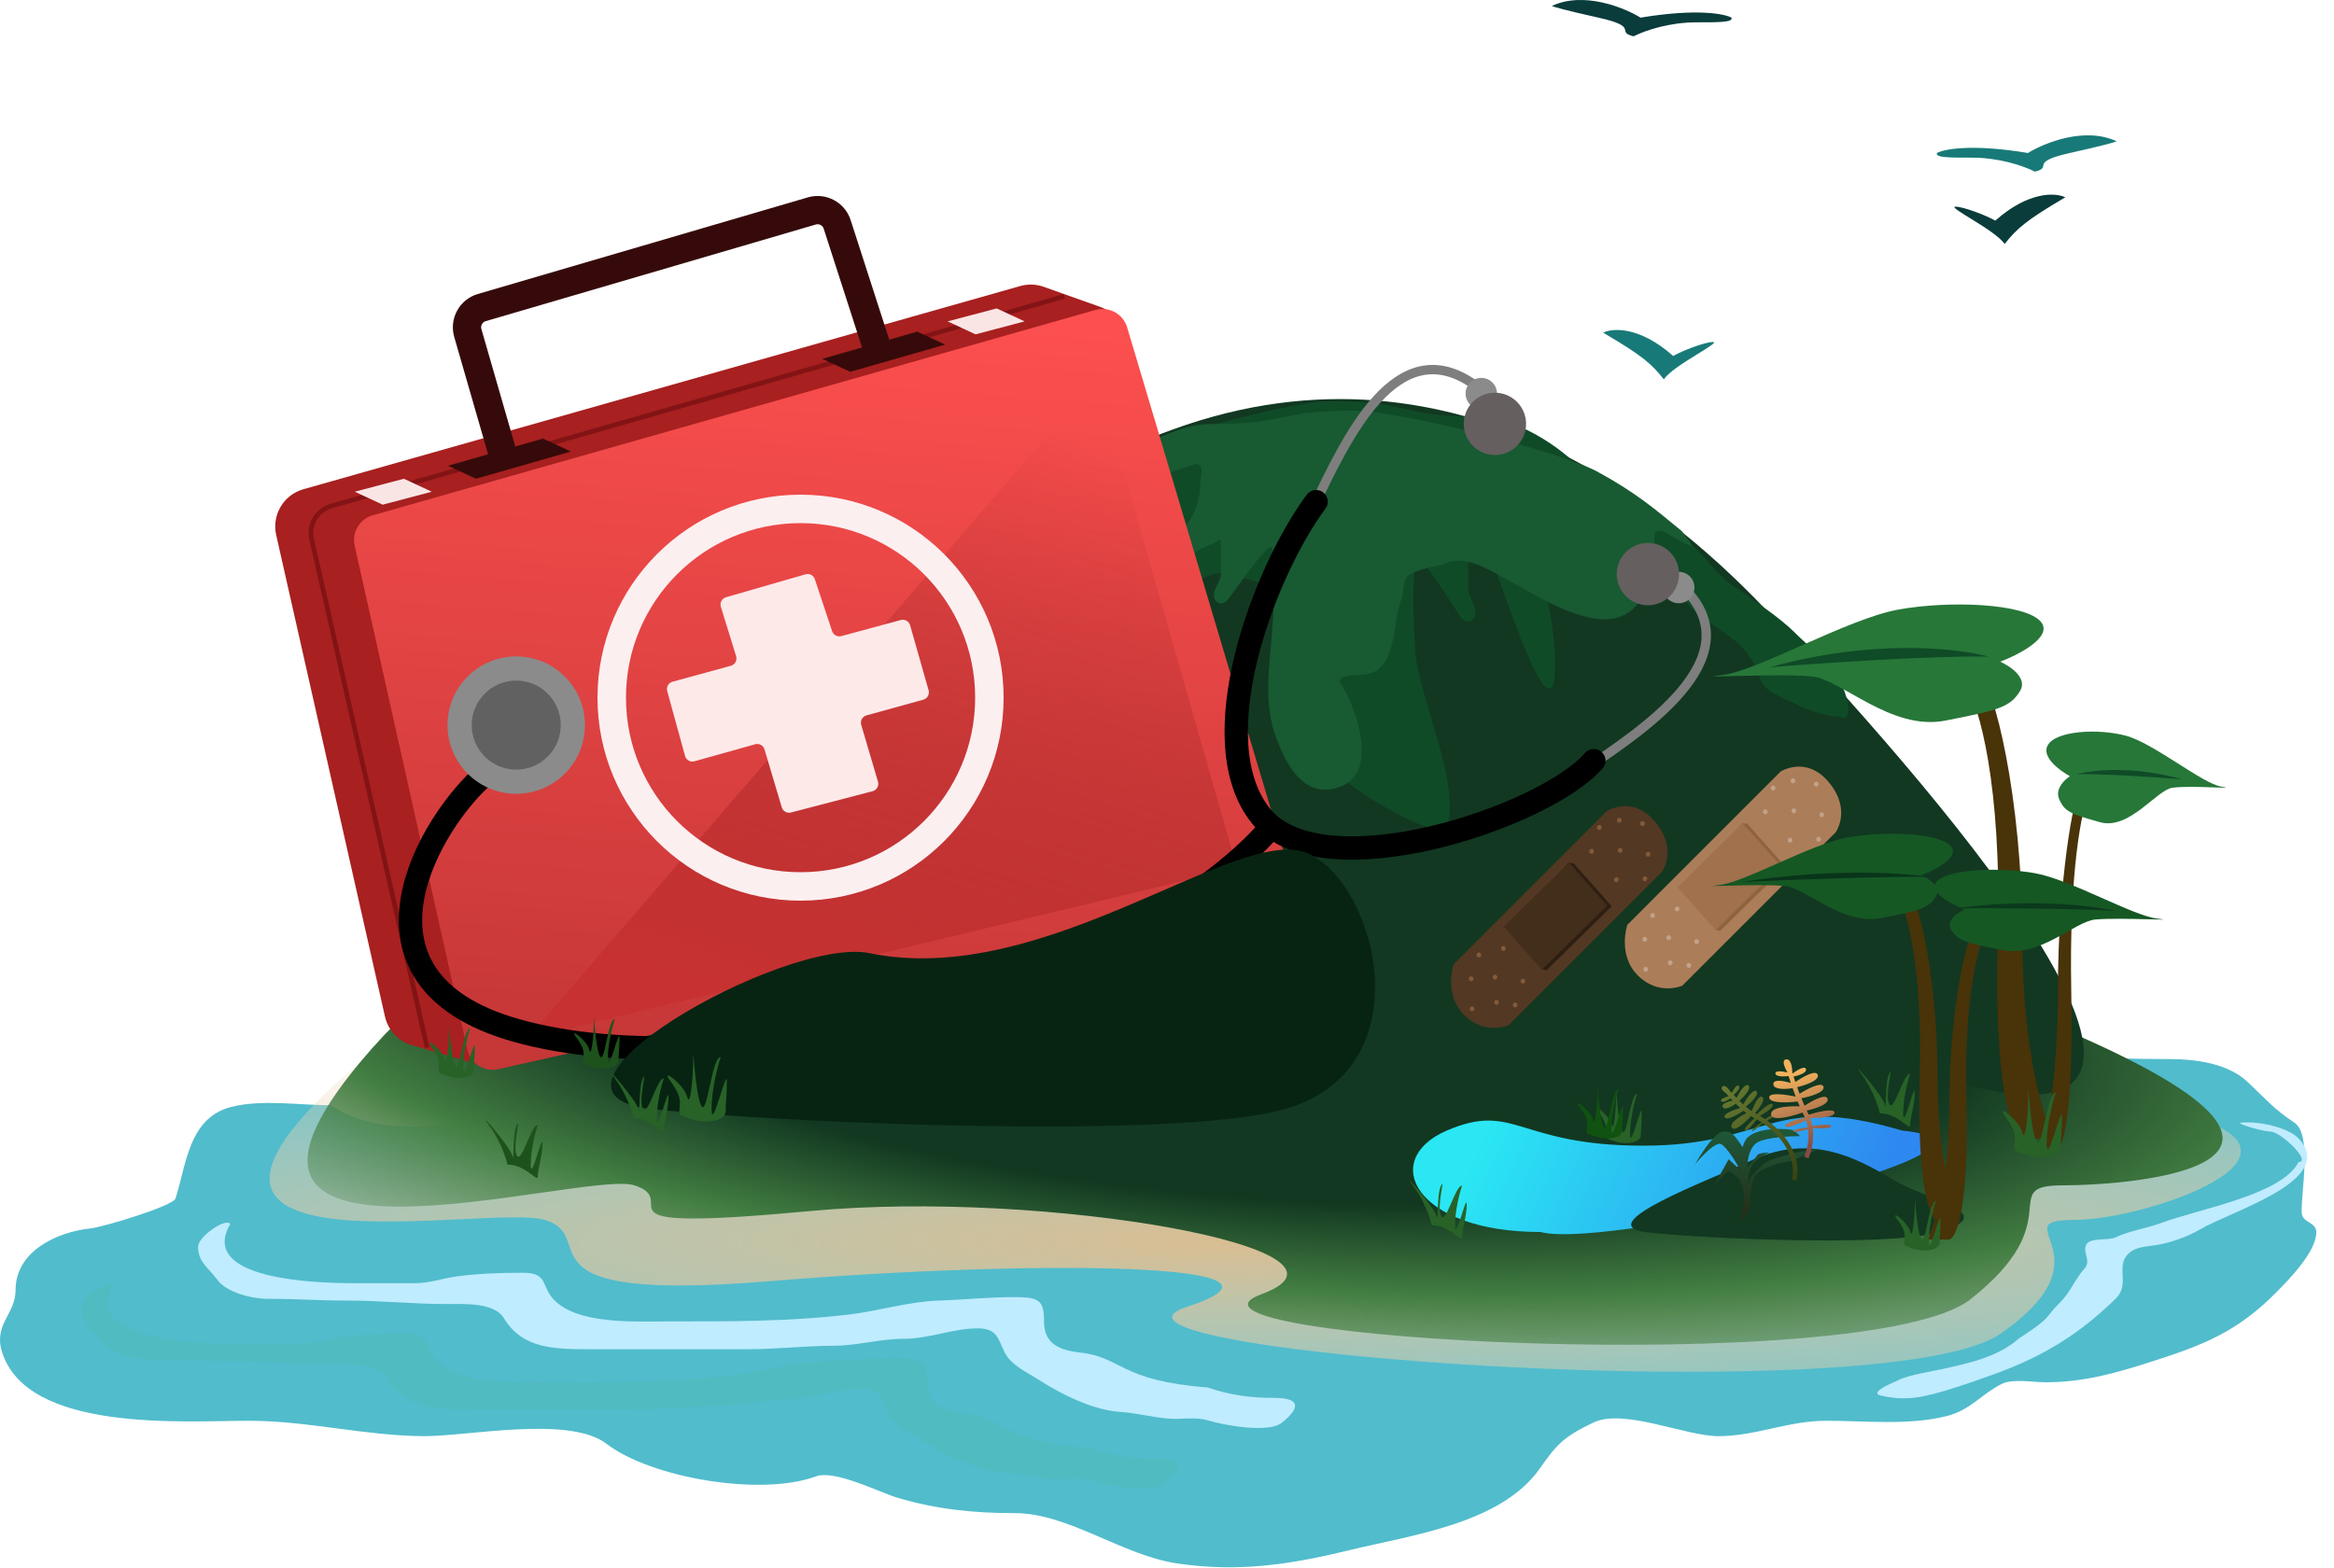
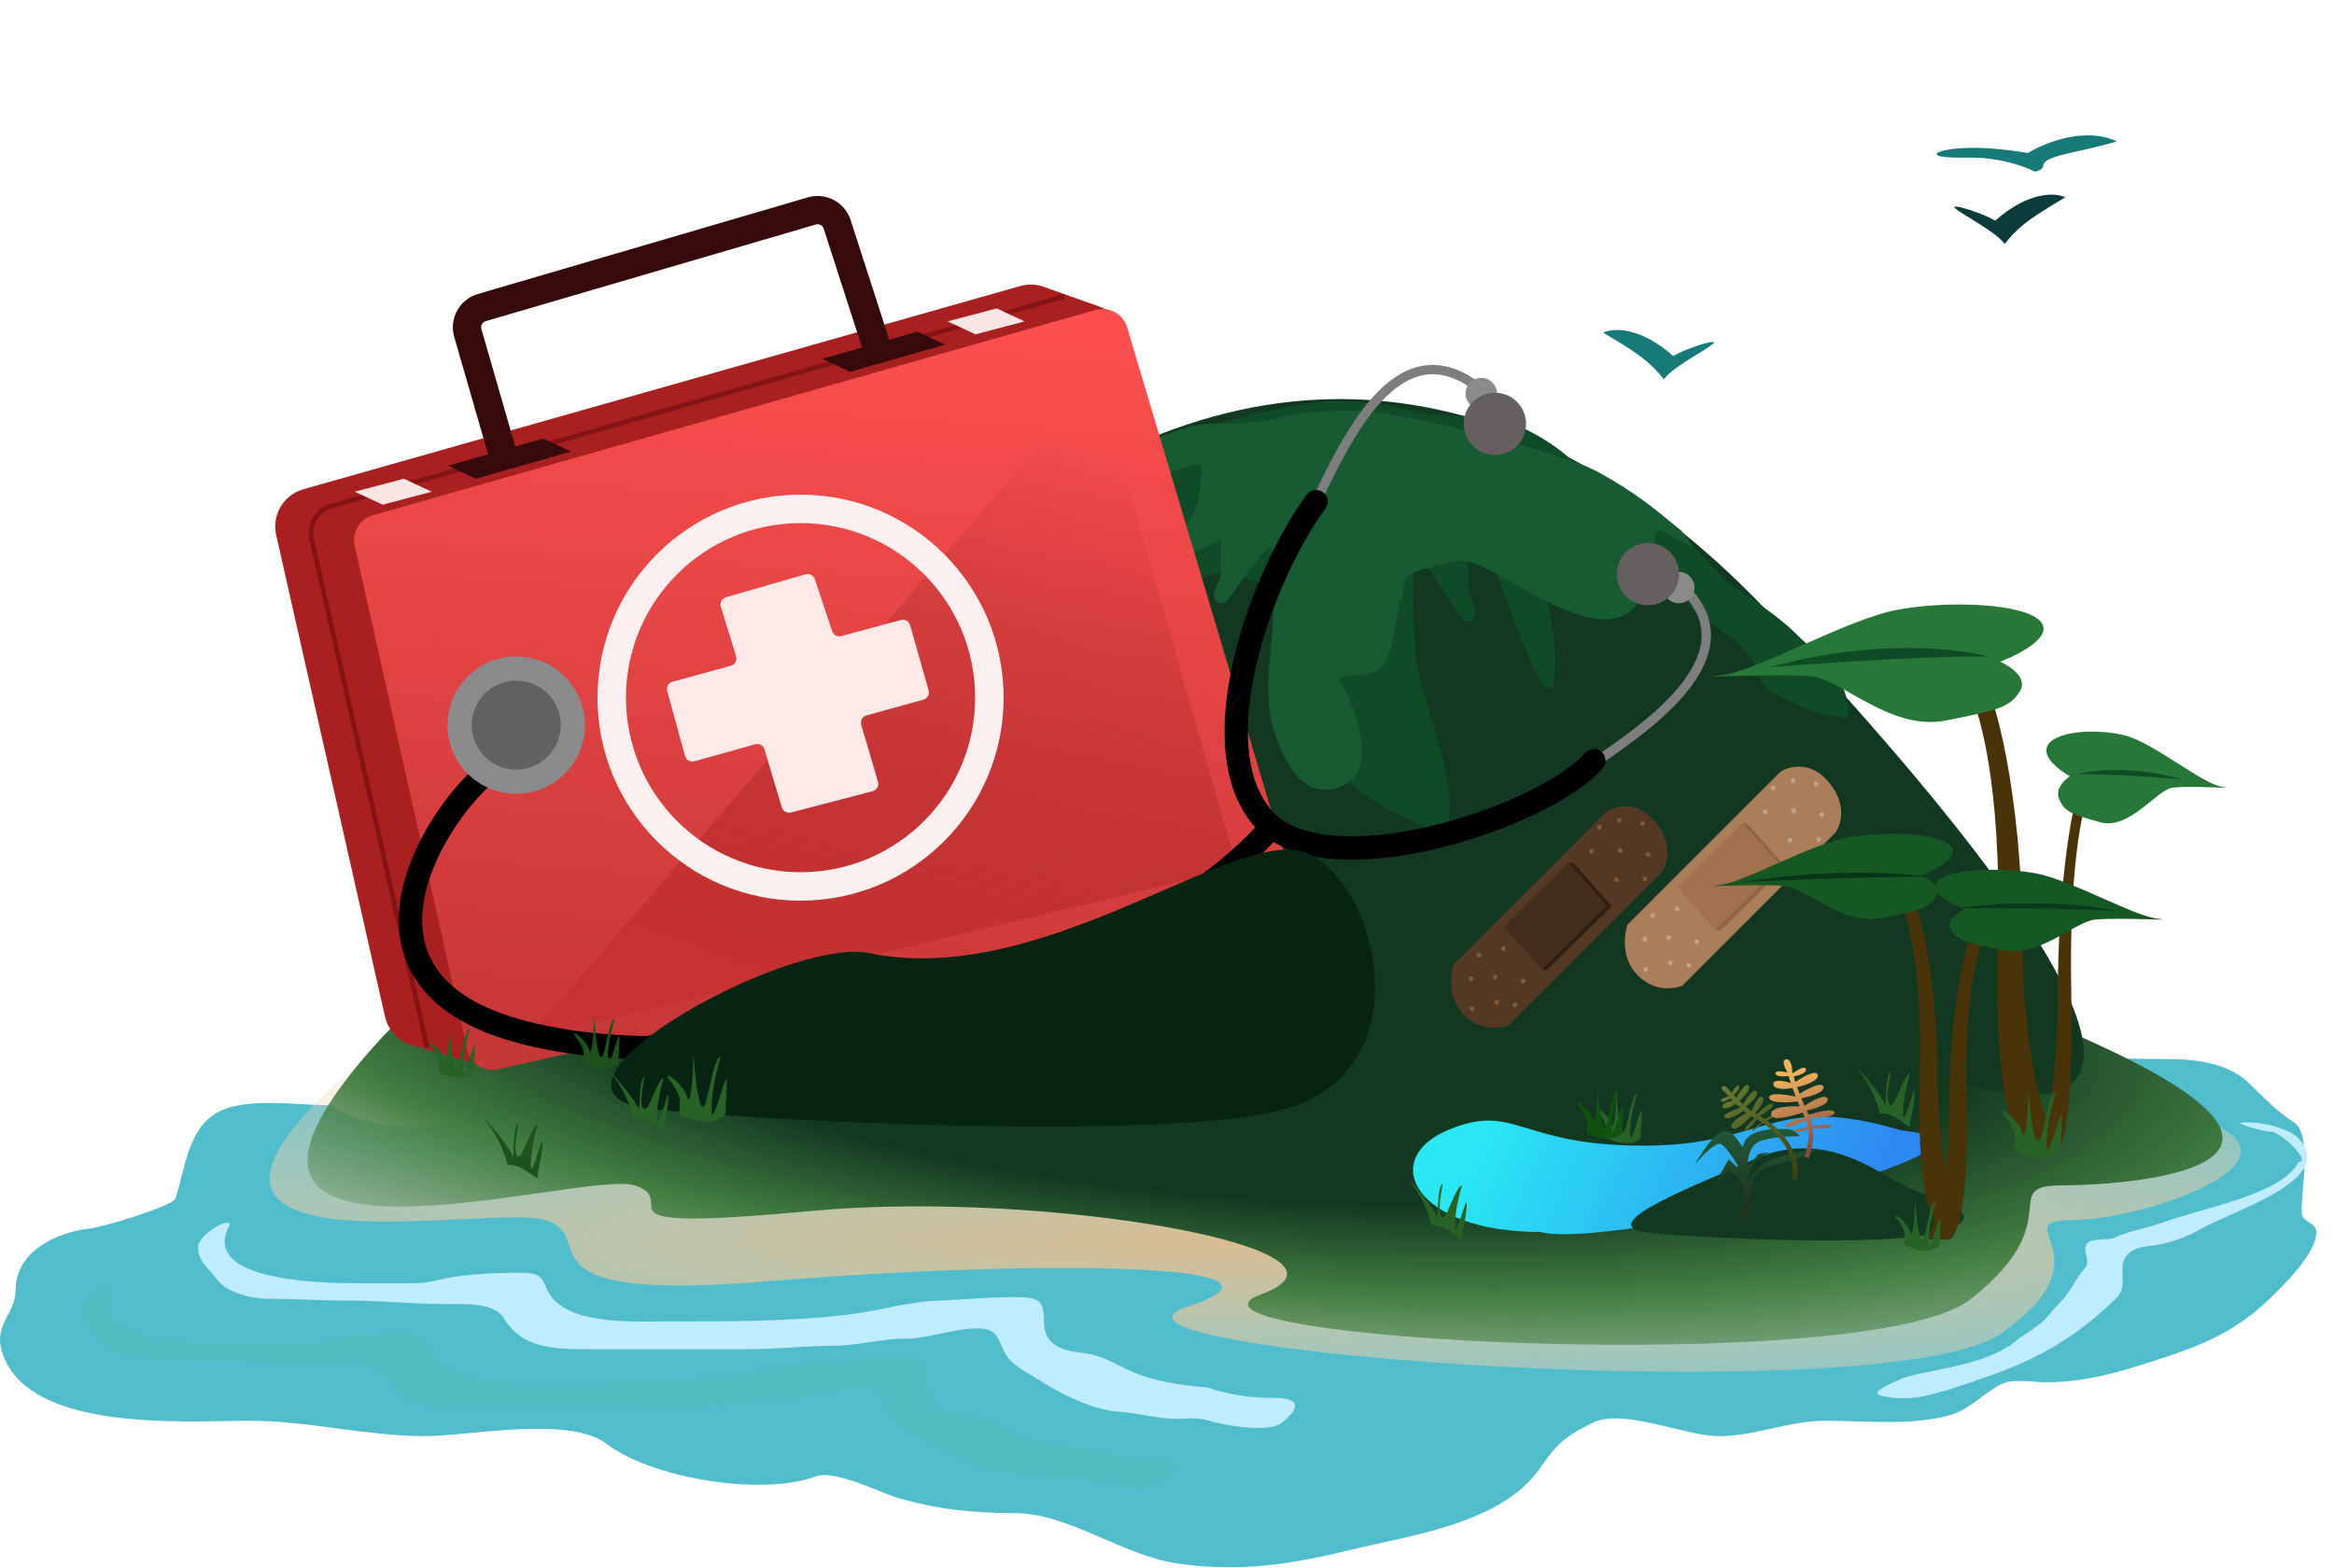
<svg xmlns="http://www.w3.org/2000/svg" width="500" height="336" viewBox="0 0 500 336" fill="none">
  <path d="M49.51 237.207C56.073 235.519 64.179 236.841 70.947 236.841C84.793 246.072 103.867 238.49 120.417 238.49C160.635 238.49 200.447 240.495 240.794 238.856C280.343 237.25 319.637 236.526 359.156 233.909C379.599 232.555 399.781 229.327 420.169 227.313C434.82 225.866 449.974 226.947 464.693 226.947C470.351 226.947 477.26 227.83 481.549 231.894C485.184 235.338 487.332 237.845 491.443 240.505C495.475 243.114 492.84 255.643 493.092 259.927C493.219 262.086 496.207 261.803 496.207 264.049C496.207 268.215 490.404 274.114 487.82 276.741L487.779 276.783C479.346 285.356 472.124 288.163 461.395 291.624C453.501 294.171 446.534 296.205 438.125 296.205C435.592 296.205 431.189 295.367 428.781 296.571C424.541 298.691 422.086 302.184 417.055 303.442C408.843 305.495 399.619 304.45 391.22 304.45C382.99 304.45 376.138 307.748 368.134 307.748C361.06 307.748 347.881 301.739 341.384 304.816C334.867 307.903 333.427 309.614 329.841 314.71C321.545 326.499 302.358 328.952 289.348 332.117C276.937 335.135 265.79 337.001 252.337 335.048C240.363 333.31 228.968 324.238 217.342 324.238C208.64 324.238 200.634 323.44 192.24 320.94C188.495 319.824 178.831 314.887 174.834 316.359C162.908 320.753 139.371 316.648 129.945 309.397C121.95 303.247 100.125 307.815 90.735 307.748C78.018 307.657 65.955 304.45 53.358 304.45C39.6 304.45 5.744 307.079 0.406 289.609C-1.387 283.741 3.338 281.629 3.338 276.417C3.338 268.188 12.079 263.988 19.461 263.225C21.974 262.965 37.068 258.458 37.6 256.812C39.926 249.625 40.377 239.556 49.51 237.207Z" fill="#51BCCC" />
  <path d="M72.323 231.818C101.17 205.301 133.104 203.854 152.532 202.03C198.411 196.375 298.27 188.458 330.668 202.03C371.166 218.995 410.569 228.299 458.729 236.781C506.888 245.264 460.644 261.408 444.5 261.408C428.355 261.408 452.982 268.797 428.629 285.762C404.276 302.727 225.045 289.593 254.324 280.016C283.603 270.438 221.214 269.891 164.846 274.543C108.477 279.195 128.999 264.966 116.686 261.408C104.372 257.851 25.844 274.543 72.323 231.818Z" fill="url(#paint0_radial_5683_6401)" />
  <path d="M79.734 224.616C104.608 196.476 141.949 183.054 159.204 181.223C199.951 175.547 288.64 167.601 317.414 181.223C353.382 198.251 390.574 200.117 431.15 216.102C516.971 249.911 456.196 254.002 441.857 254.002C427.519 254.002 443.749 261.394 422.12 278.421C400.49 295.449 244.245 286.937 270.249 277.325C296.252 267.713 223.816 254.826 173.753 259.495C123.689 264.163 146.858 257.572 135.922 254.002C124.986 250.432 31.202 279.518 79.734 224.616Z" fill="url(#paint1_radial_5683_6401)" />
  <path d="M407.439 242.255C440 245.5 344.5 268 330 264C303.082 264 295.423 248.51 309.962 242.255C324.5 236 325.082 245.5 352 245.5C378.918 245.5 379.5 234 407.439 242.255Z" fill="url(#paint2_linear_5683_6401)" />
  <path d="M414.781 264.166C403.807 267.146 365.507 265.407 353.784 264.166C338.569 262.964 367.65 252.324 374.486 248.985C390.311 241.255 401.562 251.003 408.296 254.231C415.031 257.46 428.5 260.44 414.781 264.166Z" fill="#123821" />
  <path d="M422.906 232.915C374.193 221.401 236.039 234.956 201.952 226.884C157.712 219.075 157.542 126.002 251.297 92.009C313.364 69.506 360.011 111.047 379.592 132.033C399.174 153.019 488.056 248.314 422.906 232.915Z" fill="#123821" />
  <path d="M348.617 198.171L381.439 165.342C381.439 165.342 386.978 161.771 391.843 167.702C396.707 173.633 393.218 178.381 393.218 178.381L360.396 211.211C360.396 211.211 355.363 213.475 350.893 209.054C346.423 204.634 348.617 198.171 348.617 198.171Z" fill="#AC7D59" />
  <path d="M368.521 199.453L367.826 199.355L360.361 190.259L373.294 176.389L374.327 176.535L382.487 185.729L368.521 199.453Z" fill="#90633F" />
  <rect width="12.213" height="19.709" transform="matrix(-0.668177 -0.752886 0.708584 -0.696324 367.525 199.312)" fill="#A0714C" />
  <ellipse cx="0.529" cy="0.503" rx="0.529" ry="0.503" transform="matrix(-0.126616 0.991952 -0.990159 -0.139946 358.37 205.858)" fill="#C2A289" />
  <ellipse cx="0.529" cy="0.503" rx="0.529" ry="0.503" transform="matrix(-0.126616 0.991952 -0.990159 -0.139946 362.357 206.422)" fill="#C2A289" />
  <ellipse cx="0.529" cy="0.503" rx="0.529" ry="0.503" transform="matrix(-0.126616 0.991952 -0.990159 -0.139946 354.591 195.714)" fill="#C2A289" />
  <ellipse cx="0.529" cy="0.503" rx="0.529" ry="0.503" transform="matrix(-0.126616 0.991952 -0.990159 -0.139946 358.043 200.473)" fill="#C2A289" />
  <ellipse cx="0.529" cy="0.503" rx="0.529" ry="0.503" transform="matrix(-0.126616 0.991952 -0.990159 -0.139946 353.119 207.251)" fill="#C2A289" />
  <ellipse cx="0.529" cy="0.503" rx="0.529" ry="0.503" transform="matrix(-0.126616 0.991952 -0.990159 -0.139946 364.023 201.318)" fill="#C2A289" />
  <ellipse cx="0.529" cy="0.503" rx="0.529" ry="0.503" transform="matrix(-0.126616 0.991952 -0.990159 -0.139946 359.843 194.321)" fill="#C2A289" />
  <ellipse cx="0.529" cy="0.503" rx="0.529" ry="0.503" transform="matrix(-0.126616 0.991952 -0.990159 -0.139946 352.925 200.817)" fill="#C2A289" />
  <ellipse cx="0.529" cy="0.503" rx="0.529" ry="0.503" transform="matrix(-0.126616 0.991952 -0.990159 -0.139946 384.047 179.589)" fill="#C2A289" />
  <ellipse cx="0.529" cy="0.503" rx="0.529" ry="0.503" transform="matrix(-0.126616 0.991952 -0.990159 -0.139946 384.851 173.296)" fill="#C2A289" />
  <ellipse cx="0.529" cy="0.503" rx="0.529" ry="0.503" transform="matrix(-0.126616 0.991952 -0.990159 -0.139946 389.641 167.567)" fill="#C2A289" />
  <ellipse cx="0.529" cy="0.503" rx="0.529" ry="0.503" transform="matrix(-0.126616 0.991952 -0.990159 -0.139946 390.831 174.141)" fill="#C2A289" />
  <ellipse cx="0.529" cy="0.503" rx="0.529" ry="0.503" transform="matrix(-0.126616 0.991952 -0.990159 -0.139946 390.162 179.386)" fill="#C2A289" />
  <ellipse cx="0.529" cy="0.503" rx="0.529" ry="0.503" transform="matrix(-0.126616 0.991952 -0.990159 -0.139946 380.402 168.396)" fill="#C2A289" />
  <ellipse cx="0.529" cy="0.503" rx="0.529" ry="0.503" transform="matrix(-0.126616 0.991952 -0.990159 -0.139946 384.657 166.862)" fill="#C2A289" />
  <ellipse cx="0.529" cy="0.503" rx="0.529" ry="0.503" transform="matrix(-0.126616 0.991952 -0.990159 -0.139946 378.736 173.5)" fill="#C2A289" />
  <path d="M311.406 206.638L344.228 173.808C344.228 173.808 349.767 170.238 354.632 176.169C359.497 182.099 356.007 186.848 356.007 186.848L323.185 219.678C323.185 219.678 318.152 221.941 313.682 217.521C309.212 213.101 311.406 206.638 311.406 206.638Z" fill="#533823" />
  <path d="M331.31 207.919L330.615 207.821L323.15 198.725L336.083 184.855L337.116 185.001L345.276 194.196L331.31 207.919Z" fill="#2F1F12" />
  <rect width="12.213" height="19.709" transform="matrix(-0.668177 -0.752886 0.708584 -0.696324 330.314 207.778)" fill="#432D1B" />
  <ellipse cx="0.529" cy="0.503" rx="0.529" ry="0.503" transform="matrix(-0.126616 0.991952 -0.990159 -0.139946 321.159 214.324)" fill="#835A39" />
  <ellipse cx="0.529" cy="0.503" rx="0.529" ry="0.503" transform="matrix(-0.126616 0.991952 -0.990159 -0.139946 325.146 214.888)" fill="#835A39" />
  <ellipse cx="0.529" cy="0.503" rx="0.529" ry="0.503" transform="matrix(-0.126616 0.991952 -0.990159 -0.139946 317.381 204.18)" fill="#835A39" />
  <ellipse cx="0.529" cy="0.503" rx="0.529" ry="0.503" transform="matrix(-0.126616 0.991952 -0.990159 -0.139946 320.832 208.939)" fill="#835A39" />
  <ellipse cx="0.529" cy="0.503" rx="0.529" ry="0.503" transform="matrix(-0.126616 0.991952 -0.990159 -0.139946 315.908 215.718)" fill="#835A39" />
  <ellipse cx="0.529" cy="0.503" rx="0.529" ry="0.503" transform="matrix(-0.126616 0.991952 -0.990159 -0.139946 326.813 209.784)" fill="#835A39" />
  <ellipse cx="0.529" cy="0.503" rx="0.529" ry="0.503" transform="matrix(-0.126616 0.991952 -0.990159 -0.139946 322.632 202.787)" fill="#835A39" />
  <ellipse cx="0.529" cy="0.503" rx="0.529" ry="0.503" transform="matrix(-0.126616 0.991952 -0.990159 -0.139946 315.714 209.284)" fill="#835A39" />
  <ellipse cx="0.529" cy="0.503" rx="0.529" ry="0.503" transform="matrix(-0.126616 0.991952 -0.990159 -0.139946 346.837 188.056)" fill="#835A39" />
  <ellipse cx="0.529" cy="0.503" rx="0.529" ry="0.503" transform="matrix(-0.126616 0.991952 -0.990159 -0.139946 347.64 181.762)" fill="#835A39" />
  <ellipse cx="0.529" cy="0.503" rx="0.529" ry="0.503" transform="matrix(-0.126616 0.991952 -0.990159 -0.139946 352.43 176.033)" fill="#835A39" />
  <ellipse cx="0.529" cy="0.503" rx="0.529" ry="0.503" transform="matrix(-0.126616 0.991952 -0.990159 -0.139946 353.62 182.608)" fill="#835A39" />
  <ellipse cx="0.529" cy="0.503" rx="0.529" ry="0.503" transform="matrix(-0.126616 0.991952 -0.990159 -0.139946 352.951 187.852)" fill="#835A39" />
  <ellipse cx="0.529" cy="0.503" rx="0.529" ry="0.503" transform="matrix(-0.126616 0.991952 -0.990159 -0.139946 343.192 176.863)" fill="#835A39" />
  <ellipse cx="0.529" cy="0.503" rx="0.529" ry="0.503" transform="matrix(-0.126616 0.991952 -0.990159 -0.139946 347.446 175.329)" fill="#835A39" />
  <ellipse cx="0.529" cy="0.503" rx="0.529" ry="0.503" transform="matrix(-0.126616 0.991952 -0.990159 -0.139946 341.525 181.966)" fill="#835A39" />
  <path d="M380.26 148.751C384.396 150.743 389.382 153.5 393.834 153.5C397.057 155.526 396.164 149.149 393.834 145.421C391.415 141.55 387.807 138.871 384.436 135.5C381.287 132.351 375.72 128.649 371.936 126.029C365.882 121.838 364.982 117.527 358.549 114.141C350.864 110.096 347.847 104.318 337.436 99.301C332.905 94.77 323.725 89.268 316.814 89.268C299.158 89.268 302.888 86 284.985 86C275.399 86 239.872 95.878 231.436 101C223.119 106.05 218.561 107.401 212.936 115.5C209.86 119.93 209.812 119.886 213.656 117.724C215.486 116.695 218.926 113.462 218.926 116.923C218.926 126.651 221.135 139.757 233.386 136.694C239.88 135.071 245.474 131.009 251.176 127.589C254.662 125.497 260.15 121.401 264.455 123.246C266.911 124.299 271.485 124.712 273.392 126.619C274.511 127.738 274.159 130.736 274.699 132.141C276.658 137.235 275.576 148.975 282.077 150.564C283.973 151.028 289.81 150.43 287.979 153.178C285.748 156.524 284.527 159.425 284.985 163.548C285.405 167.329 308.561 181.03 310 177C313.047 168.469 303.77 148.608 303.197 139.73C302.784 133.331 302.491 126.149 303.197 119.79C303.5 117.061 311.98 130.959 312.851 132.184C314.223 134.112 316.175 133.173 316.055 131.003C315.96 129.296 314.537 127.858 314.537 126.029V117.808C314.537 117.236 315.573 118.295 316.097 118.525C317.314 119.057 318.562 119.661 319.68 120.38C320.176 120.698 329 148.77 332 147.5C334.5 147.5 332.598 125.691 329 123.246C325.961 119.339 319.162 109.486 319.09 104.444C319.055 102.009 317.805 98.201 320.776 99.301L320.779 99.302C325.802 101.163 331.427 103.246 336.164 105.667C344.189 109.769 351.092 115.509 356.61 122.572C358.563 125.073 360.203 128.27 362.512 130.413C367.048 134.625 372.571 136.515 375.622 142.006C377.05 144.576 376.883 147.126 380.26 148.751Z" fill="#0F4B27" />
  <path d="M197.664 142.854C193.644 144.595 188.799 147.005 184.473 147.005C181.341 148.776 182.209 143.202 184.473 139.943C186.824 136.559 190.33 134.217 193.605 131.27C196.665 128.518 202.075 125.281 205.752 122.991C211.635 119.328 212.509 115.559 218.761 112.599C226.228 109.064 229.16 104.013 239.277 99.627C243.68 95.667 252.6 90.857 259.317 90.857C276.473 90.857 272.849 88 290.245 88C299.561 88 334.084 96.635 342.281 101.112C350.364 105.527 354.438 109 360.258 113.787C363.248 117.66 363.294 117.622 359.559 115.731C357.781 114.832 354.438 112.006 354.438 115.031C354.438 123.535 352.291 134.992 340.387 132.315C334.077 130.895 328.64 127.345 323.1 124.355C319.712 122.526 314.379 118.946 310.196 120.559C307.809 121.479 303.364 121.84 301.511 123.507C300.424 124.485 300.766 127.106 300.241 128.335C298.337 132.787 299.389 143.05 293.072 144.439C291.229 144.844 285.557 144.322 287.337 146.723C289.504 149.648 296 165 287.337 168.5C278.674 172 274.889 161.891 273.491 158.368C270.53 150.911 271.992 142.729 272.548 134.968C272.95 129.374 273.235 123.096 272.548 117.537C272.254 115.152 264.013 127.301 263.167 128.371C261.834 130.058 259.937 129.236 260.054 127.34C260.146 125.848 261.529 124.59 261.529 122.991V115.805C261.529 115.305 260.522 116.231 260.013 116.432C258.831 116.897 257.617 117.425 256.531 118.053C256.049 118.332 247.6 124.508 247.6 120.375C247.6 118.927 251.056 116.425 251.943 115.4C254.896 111.984 257.034 108.53 257.104 104.123C257.138 101.994 258.353 98.665 255.466 99.627L255.464 99.628C250.583 101.254 245.117 103.075 240.513 105.192C232.715 108.778 226.007 113.795 220.645 119.969C218.747 122.155 217.153 124.95 214.91 126.824C210.502 130.506 205.135 132.157 202.17 136.958C200.783 139.204 200.945 141.433 197.664 142.854Z" fill="#185A32" />
  <path d="M88.213 223.956L102.581 228.182C103.952 228.586 105.403 228.628 106.794 228.304L265.686 191.398C270.29 190.329 273.068 185.631 271.788 181.082L240.909 71.331C240.181 68.742 238.242 66.668 235.708 65.767L223.594 61.46C221.973 60.883 220.213 60.826 218.558 61.295L64.988 104.839C60.753 106.04 58.196 110.343 59.165 114.637L82.468 217.832C83.13 220.764 85.328 223.108 88.213 223.956Z" fill="#A82020" />
  <path d="M75.975 116.921L100.128 224.94C100.792 227.911 103.741 229.78 106.712 229.113L271.677 192.068C274.791 191.368 276.662 188.176 275.749 185.117L241.46 70.147C240.598 67.258 237.574 65.598 234.674 66.422L79.845 110.419C77.035 111.218 75.337 114.07 75.975 116.921Z" fill="url(#paint3_linear_5683_6401)" />
  <path d="M108.34 99.522L100.218 71.357C99.545 69.025 100.885 66.588 103.214 65.906L173.909 45.205C176.201 44.534 178.609 45.81 179.343 48.081L188.723 77.147" stroke="#360A0A" stroke-width="6.06" />
  <path d="M91.5 224.5L66.757 115.535C66.052 112.429 67.896 109.314 70.957 108.438L228 63.499" stroke="#831314" />
  <path d="M176.148 76.893L196.491 71.068L202.475 73.846L182.132 79.672L176.148 76.893Z" fill="#360A0A" />
  <path d="M95.978 99.805L116.321 93.979L122.305 96.758L101.962 102.584L95.978 99.805Z" fill="#360A0A" />
  <path d="M76 105.367L86.516 102.588L92.5 105.367L81.984 108.145L76 105.367Z" fill="#FAE5E5" />
  <path d="M203 68.867L213.516 66.088L219.5 68.867L208.984 71.645L203 68.867Z" fill="#FAE5E5" />
  <path d="M265 186L238 91.5L235 81L113 222.5L265 186Z" fill="url(#paint4_linear_5683_6401)" />
  <path d="M154.423 130.023L157.696 140.618C157.967 141.494 157.459 142.42 156.574 142.662L144.067 146.085C143.202 146.322 142.693 147.216 142.931 148.081L146.759 162.001C146.997 162.868 147.895 163.376 148.762 163.133L161.785 159.484C162.639 159.245 163.526 159.734 163.779 160.584L167.475 173.002C167.724 173.841 168.594 174.33 169.44 174.109L186.939 169.54C187.825 169.309 188.344 168.39 188.085 167.511L184.492 155.324C184.236 154.454 184.742 153.543 185.616 153.301L197.799 149.928C198.667 149.688 199.174 148.786 198.928 147.92L194.967 133.982C194.725 133.128 193.84 132.627 192.983 132.859L180.229 136.306C179.399 136.53 178.538 136.068 178.266 135.252L174.552 124.111C174.276 123.285 173.398 122.823 172.562 123.065L155.523 127.985C154.651 128.237 154.155 129.156 154.423 130.023Z" fill="#FEE9E9" />
  <circle cx="171.5" cy="149.5" r="40.451" stroke="#FCEFF0" stroke-width="6.098" />
  <path d="M427.981 200.87C428.886 167.754 423.835 151.073 421.196 146.872C421.196 145.71 421.778 143.675 424.104 144.822C427.012 146.257 433.231 170.746 433.231 200.87C433.231 224.97 437.754 239.67 440.016 244.008H433.231C431.104 243.427 427.076 233.987 427.981 200.87Z" fill="#493309" />
  <path d="M437.224 133.262C439.869 136.464 432.501 140.282 428.487 141.791C430.617 142.733 434.452 145.306 432.748 148.067C430.618 151.518 428.332 152.143 416.719 154.417C405.105 156.691 394.417 145.532 388.158 144.955C380.137 144.217 361.329 145.497 368.863 144.668C376.397 143.839 395.666 132.642 406.582 130.64C417.499 128.638 433.919 129.259 437.224 133.262Z" fill="#277739" />
  <path d="M426 140.709C418.875 138.789 401.081 136.909 379 143C389.5 142.139 413.6 140.476 426 140.709Z" fill="#0F4B27" />
  <path d="M443.714 212.407C443.222 186.58 445.972 173.571 447.409 170.295C447.409 169.389 447.092 167.801 445.826 168.696C444.242 169.815 440.855 188.914 440.855 212.407C440.855 231.202 438.392 242.666 437.161 246.049H440.855C442.014 245.596 444.207 238.234 443.714 212.407Z" fill="#493309" />
  <path d="M438.681 159.681C437.241 162.178 441.253 165.156 443.439 166.333C442.279 167.067 440.191 169.074 441.118 171.227C442.278 173.918 443.523 174.406 449.847 176.179C456.172 177.953 461.992 169.25 465.4 168.8C469.768 168.224 480.011 169.223 475.908 168.576C471.805 167.93 461.312 159.198 455.367 157.636C449.422 156.075 440.481 156.559 438.681 159.681Z" fill="#277739" />
  <path d="M444.979 165.896C448.393 164.971 456.919 164.066 467.5 167C462.469 166.585 450.921 165.784 444.979 165.896Z" fill="#0F4B27" />
  <path d="M411.252 230.434C411.909 206.4 408.243 194.293 406.328 191.244C406.328 190.402 406.75 188.924 408.438 189.757C410.549 190.798 415.062 208.571 415.062 230.434C415.062 247.925 418.345 258.593 419.986 261.741H415.062C413.519 261.32 410.596 254.469 411.252 230.434Z" fill="#493309" />
  <path d="M421.255 235.751C420.629 212.828 424.125 201.282 425.951 198.374C425.951 197.57 425.549 196.161 423.938 196.955C421.926 197.948 417.621 214.899 417.621 235.751C417.621 252.432 414.49 262.608 412.925 265.61H417.621C419.093 265.208 421.881 258.674 421.255 235.751Z" fill="#493309" />
  <path d="M417.96 181.367C419.88 183.691 414.533 186.462 411.619 187.557C413.165 188.241 415.948 190.108 414.712 192.112C413.166 194.617 411.507 195.07 403.079 196.721C394.65 198.371 386.893 190.272 382.351 189.854C376.529 189.318 362.879 190.247 368.347 189.645C373.815 189.043 387.799 180.917 395.722 179.464C403.645 178.011 415.562 178.462 417.96 181.367Z" fill="#155824" />
  <path d="M413.146 187.896C407.06 186.971 391.861 186.066 373 189C381.969 188.585 402.554 187.784 413.146 187.896Z" fill="#09341A" />
  <path d="M414.857 188.954C413.027 191.17 418.126 193.813 420.905 194.858C419.43 195.509 416.776 197.291 417.955 199.202C419.43 201.59 421.012 202.023 429.05 203.597C437.089 205.171 444.487 197.447 448.82 197.048C454.372 196.537 467.391 197.423 462.176 196.849C456.96 196.275 443.623 188.525 436.067 187.139C428.51 185.753 417.145 186.183 414.857 188.954Z" fill="#155824" />
  <path d="M453.277 195.206C448.134 194.027 435.219 192.484 418.994 194.622C426.661 194.585 444.252 194.649 453.277 195.206Z" fill="#0B391C" />
  <path d="M75.932 274.967C67.575 274.967 42.437 274.222 49.307 262.304C48.471 260.854 42.437 264.949 42.437 267.145C42.437 270.533 44.654 271.605 46.54 274.222C48.5 276.943 53.876 278.319 57.438 278.319C63.997 278.319 67.804 278.691 74.405 278.691C81.56 278.691 88.509 279.436 95.686 279.436C99.408 279.436 105.856 279.067 107.9 282.416C111.926 289.011 118.454 289.12 126.604 289.12H160.291C166.394 289.12 172.678 288.375 178.565 288.375C183.639 288.375 188.485 286.885 193.595 286.885C199.114 286.885 204.037 284.651 209.484 284.651C213.743 284.651 213.804 287.028 215.258 289.865C216.684 292.648 220.187 294.137 222.844 295.866C227.135 298.657 234.168 302.168 239.783 302.528C243.242 302.751 246.743 303.674 250.232 303.977C253.069 304.223 256.143 303.546 258.868 304.391C262.108 305.394 271.679 307.145 274.519 304.929C278.317 301.963 278.976 299.549 273.04 299.549C267.839 299.549 263.574 298.976 258.678 297.314C239.783 295.866 240.421 290.808 231.337 289.824C226.162 289.262 223.655 287.404 223.655 283.161C223.655 278.579 222.607 277.947 217.166 277.947C211.777 277.947 206.553 278.517 201.134 278.691C194.713 278.898 188.311 280.91 181.953 281.671C168.947 283.227 156.285 283.161 143.114 283.161C135.887 283.161 123.484 283.885 118.493 278.319C115.885 275.411 117.387 272.732 112.004 272.732C107.246 272.732 102.496 272.896 97.833 273.519C94.601 273.95 92.209 274.967 88.815 274.967H75.932Z" fill="#BFECFF" />
  <path d="M50.932 287.967C42.575 287.967 17.436 287.222 24.307 275.304C23.471 273.854 17.436 277.949 17.436 280.145C17.436 283.533 19.654 284.605 21.54 287.222C23.5 289.943 28.876 291.319 32.438 291.319C38.997 291.319 42.804 291.691 49.405 291.691C56.56 291.691 63.509 292.436 70.686 292.436C74.408 292.436 80.856 292.067 82.9 295.416C86.926 302.011 93.454 302.12 101.604 302.12H135.291C141.394 302.12 147.678 301.375 153.565 301.375C158.639 301.375 163.485 299.885 168.595 299.885C174.114 299.885 179.037 297.651 184.484 297.651C188.743 297.651 188.804 300.028 190.258 302.865C191.684 305.648 195.187 307.137 197.844 308.866C202.135 311.657 209.168 315.168 214.783 315.528C218.242 315.751 221.743 316.674 225.232 316.977C228.069 317.223 231.143 316.546 233.868 317.391C237.108 318.394 246.679 320.145 249.519 317.929C253.318 314.963 253.976 312.549 248.04 312.549C242.839 312.549 238.574 311.976 233.678 310.314C214.783 308.866 215.421 303.808 206.337 302.824C201.162 302.262 198.655 300.404 198.655 296.161C198.655 291.579 197.607 290.947 192.166 290.947C186.777 290.947 181.553 291.517 176.134 291.691C169.713 291.898 163.311 293.91 156.953 294.671C143.947 296.227 131.285 296.161 118.114 296.161C110.887 296.161 98.484 296.885 93.493 291.319C90.885 288.411 92.387 285.732 87.004 285.732C82.246 285.732 77.496 285.896 72.833 286.519C69.601 286.95 67.209 287.967 63.815 287.967H50.932Z" fill="#51BBC2" />
  <path d="M462.948 262.076C471.42 258.947 488.902 256 492.402 249C495.304 249 488.689 242.614 486.5 242.5C484.362 242.389 478.94 240.71 480 240.584C483.688 240.146 490.164 241.567 492.402 243.947C500.783 252.861 478.358 259.322 471.253 263.472C468.429 265.121 464.464 266.519 461.041 266.926C459.047 267.163 457.199 267.411 455.914 268.673C453.143 271.396 456.395 275.172 453.279 278.233C445.858 285.525 438.022 290.588 427.07 294.506C423.039 295.948 414.745 298.957 410.406 299.472C407.676 299.797 405.632 299.641 403 299.072C399.961 298.415 406.226 296.004 406.653 295.757C408.54 294.667 414.917 293.678 417.204 293.126C420.312 292.376 427.764 291.081 432.562 286.769C439.788 282.1 437.895 282.46 441.25 279.165C443.586 276.87 444.475 274.13 446.543 271.85C448.083 270.151 446.042 268.399 446.94 266.681C447.758 265.118 451.632 265.91 453.197 265.155C456.108 263.752 459.807 263.236 462.948 262.076Z" fill="#BFECFF" />
  <path d="M358.437 76.282C351.237 69.882 345.437 70.282 343.437 71.282C351.937 76.282 353.77 77.949 356.437 81.283C358.437 78.283 368.937 73.283 366.937 73.283C365.337 73.283 360.437 75.116 358.437 76.282Z" fill="#187A78" />
  <path d="M434.437 32.783C422.437 30.783 416.437 31.949 414.937 32.783C414.603 33.783 417.437 33.783 422.437 33.783C428.164 33.783 433.27 35.449 435.937 36.783C439.937 35.783 434.437 34.783 443.437 32.783C450.637 31.183 453.103 30.449 453.437 30.283C446.637 27.083 437.937 30.616 434.437 32.783Z" fill="#187A78" />
  <path d="M427.437 47.282C434.637 40.883 440.437 41.282 442.437 42.282C433.937 47.282 432.103 48.949 429.437 52.283C427.437 49.283 416.937 44.283 418.937 44.283C420.537 44.283 425.437 46.116 427.437 47.282Z" fill="#093C3B" />
-   <path d="M351.437 3.783C363.437 1.783 369.437 2.949 370.937 3.783C371.27 4.783 368.437 4.783 363.437 4.783C357.709 4.783 352.603 6.449 349.937 7.783C345.937 6.783 351.437 5.783 342.437 3.783C335.237 2.183 332.77 1.449 332.437 1.283C339.237 -1.917 347.937 1.616 351.437 3.783Z" fill="#093C3B" />
  <path d="M281.436 108.5C288.436 94 299.136 70.5 315.936 82.5" stroke="#7E7E7E" stroke-width="2" />
  <path d="M340.371 164.326C350.936 157 375.449 141.372 361.169 126.462" stroke="#7E7E7E" stroke-width="2" />
  <path d="M272.597 176.935C241.985 212.529 155.721 233.607 110.527 220.79C71.447 209.708 92.531 175.535 104.055 165.804" stroke="black" stroke-width="5" />
  <circle cx="317.33" cy="84.345" r="3.369" transform="rotate(44.4911 317.33 84.3453)" fill="#8B8B8B" />
  <circle cx="359.628" cy="125.898" r="3.369" transform="rotate(44.4911 359.628 125.898)" fill="#8B8B8B" />
  <circle cx="110.59" cy="155.379" r="14.72" transform="rotate(44.4911 110.59 155.379)" fill="#8B8B8B" />
  <circle cx="110.59" cy="155.379" r="9.537" transform="rotate(44.4911 110.59 155.379)" fill="#616161" />
  <path d="M281.936 107.5C270.745 122.589 257.111 158.779 270.159 174.889C283.206 191 330.879 175.152 341.436 163" stroke="black" stroke-width="5" stroke-linecap="round" />
  <circle cx="320.247" cy="90.83" r="6.677" transform="rotate(44.4911 320.247 90.8301)" fill="#655F5F" />
  <circle cx="353.019" cy="123.025" r="6.677" transform="rotate(44.4911 353.019 123.025)" fill="#655F5F" />
  <path d="M274.861 237.766C250.737 244.345 166.548 240.507 140.779 237.766C107.335 235.114 168 200.5 186.286 204.253C224.241 212.043 265.697 175.872 280.5 183C295.304 190.127 305.016 229.542 274.861 237.766Z" fill="#072412" />
  <path d="M302.706 254.057C305.106 257.257 306.373 261.057 306.706 262.557C310.706 262.557 313.206 266.557 313.206 265.057C313.206 263.557 314.206 260.557 314.206 258.057C314.206 255.557 311.706 266.557 311.706 262.557C311.706 259.357 312.706 255.557 313.206 254.057C311.706 254.057 309.706 262.557 308.706 260.557C307.706 258.557 309.706 252.057 308.706 254.057C307.706 256.057 308.206 262.557 307.706 260.557C307.206 258.557 299.706 250.057 302.706 254.057Z" fill="#286227" />
  <path d="M398.706 230.057C401.106 233.257 402.373 237.057 402.706 238.557C406.706 238.557 409.206 242.557 409.206 241.057C409.206 239.557 410.206 236.557 410.206 234.057C410.206 231.557 407.706 242.557 407.706 238.557C407.706 235.357 408.706 231.557 409.206 230.057C407.706 230.057 405.706 238.557 404.706 236.557C403.706 234.557 405.706 228.057 404.706 230.057C403.706 232.057 404.206 238.557 403.706 236.557C403.206 234.557 395.706 226.057 398.706 230.057Z" fill="#286227" />
  <path d="M342.505 238.384C344.905 241.584 343.672 242.327 344.005 243.827C348.005 245.827 351.505 244.827 351.505 243.327C351.505 241.827 351.711 240.884 351.711 238.384C351.711 235.884 349.211 246.884 349.211 242.884C349.211 239.684 350.211 235.884 350.711 234.384C349.211 234.384 348.505 244.327 347.505 242.327C346.505 240.327 346.211 232.148 346.211 234.384C346.211 237.827 345.711 242.884 345.211 240.884C344.711 238.884 340.587 235.827 342.505 238.384Z" fill="#286227" />
  <path d="M338.505 237.384C340.905 240.584 339.672 241.327 340.005 242.827C344.005 244.827 347.505 243.827 347.505 242.327C347.505 240.827 347.711 239.884 347.711 237.384C347.711 234.884 345.211 245.884 345.211 241.884C345.211 238.684 346.211 234.884 346.711 233.384C345.211 233.384 344.505 243.327 343.505 241.327C342.505 239.327 342.211 231.148 342.211 233.384C342.211 236.827 341.711 241.884 341.211 239.884C340.711 237.884 336.587 234.827 338.505 237.384Z" fill="#10520F" />
  <path d="M406.505 261.384C408.905 264.584 407.672 265.327 408.005 266.827C412.005 268.827 415.505 267.827 415.505 266.327C415.505 264.827 415.711 263.884 415.711 261.384C415.711 258.884 413.211 269.884 413.211 265.884C413.211 262.684 414.211 258.884 414.711 257.384C413.211 257.384 412.505 267.327 411.505 265.327C410.505 263.327 410.211 255.148 410.211 257.384C410.211 260.827 409.711 265.884 409.211 263.884C408.711 261.884 404.587 258.827 406.505 261.384Z" fill="#286227" />
  <path d="M429.661 239.357C432.803 243.545 431.188 244.518 431.625 246.481C436.86 249.099 441.442 247.79 441.442 245.826C441.442 243.863 441.711 242.629 441.711 239.357C441.711 236.085 438.439 250.482 438.439 245.246C438.439 241.058 439.748 236.084 440.402 234.121C438.439 234.121 437.515 247.135 436.206 244.517C434.897 241.9 434.512 231.194 434.512 234.121C434.512 238.627 433.858 245.246 433.203 242.629C432.549 240.011 427.151 236.01 429.661 239.357Z" fill="#286227" />
  <path d="M104.706 241.057C107.106 244.257 108.373 248.057 108.706 249.557C112.706 249.557 115.206 253.557 115.206 252.057C115.206 250.557 116.206 247.557 116.206 245.057C116.206 242.557 113.706 253.557 113.706 249.557C113.706 246.357 114.706 242.557 115.206 241.057C113.706 241.057 111.706 249.557 110.706 247.557C109.706 245.557 111.706 239.057 110.706 241.057C109.706 243.057 110.206 249.557 109.706 247.557C109.206 245.557 101.706 237.057 104.706 241.057Z" fill="#1E521D" />
  <path d="M131.706 231.057C134.106 234.257 135.373 238.057 135.706 239.557C139.706 239.557 142.206 243.557 142.206 242.057C142.206 240.557 143.206 237.557 143.206 235.057C143.206 232.557 140.706 243.557 140.706 239.557C140.706 236.357 141.706 232.557 142.206 231.057C140.706 231.057 138.706 239.557 137.706 237.557C136.706 235.557 138.706 229.057 137.706 231.057C136.706 233.057 137.206 239.557 136.706 237.557C136.206 235.557 128.706 227.057 131.706 231.057Z" fill="#286227" />
  <path d="M92.505 224.384C94.905 227.584 93.672 228.327 94.005 229.827C98.005 231.827 101.505 230.827 101.505 229.327C101.505 227.827 101.711 226.884 101.711 224.384C101.711 221.884 99.211 232.884 99.211 228.884C99.211 225.684 100.211 221.884 100.711 220.384C99.211 220.384 98.505 230.327 97.505 228.327C96.505 226.327 96.211 218.148 96.211 220.384C96.211 223.827 95.711 228.884 95.211 226.884C94.711 224.884 90.588 221.827 92.505 224.384Z" fill="#286227" />
  <path d="M123.505 222.384C125.905 225.584 124.672 226.327 125.005 227.827C129.005 229.827 132.505 228.827 132.505 227.327C132.505 225.827 132.711 224.884 132.711 222.384C132.711 219.884 130.211 230.884 130.211 226.884C130.211 223.684 131.211 219.884 131.711 218.384C130.211 218.384 129.505 228.327 128.505 226.327C127.505 224.327 127.211 216.148 127.211 218.384C127.211 221.827 126.711 226.884 126.211 224.884C125.711 222.884 121.587 219.827 123.505 222.384Z" fill="#1E521D" />
  <path d="M143.661 231.738C146.803 235.927 145.188 236.899 145.625 238.863C150.86 241.481 155.442 240.171 155.442 238.208C155.442 236.245 155.711 235.01 155.711 231.738C155.711 228.466 152.439 242.864 152.439 237.628C152.439 233.439 153.748 228.466 154.402 226.502C152.439 226.502 151.515 239.517 150.206 236.899C148.897 234.281 148.512 223.576 148.512 226.502C148.512 231.009 147.858 237.628 147.203 235.01C146.549 232.392 141.151 228.391 143.661 231.738Z" fill="#286227" />
  <path d="M375.636 252.571C374.843 254.83 374.876 257.509 374.992 258.566C374.067 260.597 372.435 263.569 373.307 259.21C374.179 254.85 372.746 252.604 371.92 252.026L370.335 250.788L367.263 253.859L370.335 248.41L372.862 250.788C372.019 249.235 370.018 245.942 368.75 245.189C367.164 244.248 362.061 250.788 363.151 249.4C368.106 241.077 369.344 242.564 370.335 242.564C371.128 242.564 372.647 244.743 373.307 245.833C373.453 245.367 373.8 244.277 374.395 243.732C376.856 241.476 382.171 241.919 383.363 242.019L383.364 242.019C384.316 242.098 385.247 243.009 385.594 243.455C383.447 243.455 378.658 243.703 376.676 244.694C374.695 245.685 374.298 248.773 374.348 250.193C374.942 249.516 376.191 248.043 376.429 247.567C376.666 247.092 378.344 246.973 379.153 246.973C378.906 246.973 377.954 247.339 376.131 248.806C373.852 250.639 374.645 255.098 374.645 253.562C374.645 252.026 376.874 250.441 377.816 249.4C378.569 248.568 382.819 247.435 384.851 246.973L389.755 246.131L383.761 248.806C381.383 249.12 376.429 250.312 375.636 252.571Z" fill="url(#paint5_linear_5683_6401)" />
  <path fill-rule="evenodd" clip-rule="evenodd" d="M371.997 235.251C372.736 233.858 373.946 232.011 374.576 232.62C375.238 233.26 373.699 234.925 372.623 235.883C372.879 236.136 373.15 236.392 373.431 236.646C374.219 235.28 375.654 233.21 376.273 233.865C376.912 234.541 375.117 236.26 374.007 237.146C374.406 237.48 374.823 237.8 375.25 238.088C375.822 236.613 376.845 234.537 377.546 235.073C378.266 235.624 376.928 237.459 375.972 238.536C376.049 238.58 376.128 238.623 376.206 238.664C376.266 238.696 376.327 238.728 376.387 238.761C377.499 237.668 379.383 236.046 379.737 236.651C380.078 237.235 378.262 238.414 376.999 239.104C377.393 239.334 377.772 239.572 378.138 239.819C379.038 239.186 380.147 238.509 380.285 238.817C380.416 239.11 379.455 239.678 378.567 240.116C383.856 243.882 385.951 249.285 384.776 253.045L383.83 252.75C384.859 249.456 382.96 244.262 377.603 240.652C376.819 241.406 375.473 242.605 375.319 242.359C375.162 242.109 376.56 241.076 377.392 240.511C377.055 240.291 376.705 240.076 376.342 239.869C375.495 241.002 374.165 242.586 373.838 242.208C373.512 241.83 374.9 240.475 375.891 239.619C375.842 239.593 375.793 239.566 375.743 239.54C375.535 239.43 375.328 239.311 375.123 239.185C373.771 240.628 371.556 242.609 370.982 241.624C370.436 240.685 372.539 239.323 374.138 238.511C373.926 238.353 373.717 238.189 373.512 238.021C372.188 238.912 369.926 240.179 369.475 239.423C369.068 238.741 371.154 237.909 372.8 237.409C372.465 237.11 372.147 236.807 371.849 236.513C370.951 237.162 369.483 237.971 369.056 237.232C368.676 236.573 370.016 236.083 371.169 235.822C371.012 235.659 370.865 235.502 370.726 235.353C370.046 235.819 368.971 236.402 368.704 235.947C368.461 235.532 369.472 235.141 370.32 234.914L370.268 234.858C370.094 234.669 369.944 234.506 369.82 234.377L369.855 234.344C369.146 233.864 368.468 233.213 368.98 232.824C369.489 232.437 370.107 233.058 370.536 233.694L370.537 233.693C370.672 233.834 370.829 234.004 371.006 234.196C371.406 233.379 372.083 232.292 372.496 232.687C372.934 233.106 372.018 234.079 371.392 234.613C371.579 234.813 371.781 235.028 371.997 235.251Z" fill="url(#paint6_linear_5683_6401)" />
  <path fill-rule="evenodd" clip-rule="evenodd" d="M382.915 229.799C382.277 228.719 381.624 227.171 382.602 227.012C383.674 226.837 383.941 228.677 383.946 229.79C383.969 229.867 383.993 229.946 384.018 230.028C385.007 229.292 386.629 228.315 386.881 229.08C387.146 229.885 385.302 230.477 384.228 230.7C384.343 231.059 384.47 231.446 384.608 231.855C386.374 230.656 389.035 229.183 389.404 230.32C389.788 231.504 386.888 232.514 384.997 232.973C385.159 233.428 385.332 233.898 385.514 234.375C387.324 233.249 390.316 231.714 390.637 232.881C390.968 234.083 387.786 234.99 385.895 235.347C386.11 235.883 386.335 236.421 386.569 236.951C388.361 235.786 391.172 234.29 391.517 235.443C391.869 236.617 388.942 237.564 387.042 237.983C387.16 238.23 387.279 238.474 387.4 238.712C387.423 238.758 387.446 238.804 387.468 238.85C389.463 238.245 392.961 237.423 393 238.401C393.039 239.378 389.699 239.599 387.785 239.589C387.996 240.149 388.146 240.716 388.246 241.279C389.783 241.044 392.316 240.786 392.279 241.331C392.241 241.891 389.736 241.839 388.317 241.733C388.431 242.59 388.438 243.431 388.377 244.215C388.246 245.92 387.796 247.393 387.409 248.247L386.507 247.838C386.846 247.088 387.267 245.728 387.389 244.139C387.443 243.444 387.439 242.713 387.349 241.974C385.948 242.348 384.134 242.746 384.11 242.404C384.085 242.049 385.933 241.735 387.291 241.569C387.208 241.072 387.085 240.573 386.911 240.083C385.182 240.897 382.59 241.943 382.44 241.285C382.287 240.61 384.939 239.853 386.665 239.471C386.618 239.366 386.568 239.263 386.516 239.16C386.391 238.914 386.268 238.662 386.146 238.406C383.634 239.289 379.467 240.367 379.406 238.775C379.347 237.227 383.113 236.99 385.543 237.078C385.394 236.734 385.248 236.387 385.106 236.04C383.031 236.292 379.066 236.46 379.004 235.194C378.949 234.052 382.382 234.506 384.69 234.994C384.45 234.373 384.226 233.763 384.019 233.18C382.572 233.423 379.938 233.56 379.896 232.316C379.858 231.215 382.052 231.599 383.634 232.067C383.453 231.53 383.292 231.031 383.154 230.588C382.048 230.715 380.37 230.733 380.341 230.016C380.315 229.368 381.764 229.542 382.918 229.808L382.915 229.799Z" fill="url(#paint7_linear_5683_6401)" />
  <defs>
    <radialGradient id="paint0_radial_5683_6401" cx="0" cy="0" r="1" gradientUnits="userSpaceOnUse" gradientTransform="translate(269 266) rotate(90) scale(56 529.263)">
      <stop stop-color="#DABD91" />
      <stop offset="1" stop-color="#F5E4CB" stop-opacity="0" />
    </radialGradient>
    <radialGradient id="paint1_radial_5683_6401" cx="0" cy="0" r="1" gradientUnits="userSpaceOnUse" gradientTransform="translate(271 215.5) rotate(93.9909) scale(86.2091 308.955)">
      <stop offset="0.48" stop-color="#123821" />
      <stop offset="0.702" stop-color="#437E42" />
      <stop offset="1" stop-color="#437E42" stop-opacity="0" />
    </radialGradient>
    <linearGradient id="paint2_linear_5683_6401" x1="325.313" y1="226.884" x2="399.33" y2="260.877" gradientUnits="userSpaceOnUse">
      <stop stop-color="#2AE7F3" />
      <stop offset="1" stop-color="#2E88F1" />
    </linearGradient>
    <linearGradient id="paint3_linear_5683_6401" x1="176.138" y1="64.936" x2="163.616" y2="226.508" gradientUnits="userSpaceOnUse">
      <stop stop-color="#FD4F4F" />
      <stop offset="1" stop-color="#C63737" />
    </linearGradient>
    <linearGradient id="paint4_linear_5683_6401" x1="189" y1="81" x2="147" y2="215" gradientUnits="userSpaceOnUse">
      <stop stop-color="#9E2727" stop-opacity="0" />
      <stop offset="0.96" stop-color="#C73131" />
    </linearGradient>
    <linearGradient id="paint5_linear_5683_6401" x1="376.378" y1="241.917" x2="376.378" y2="261.457" gradientUnits="userSpaceOnUse">
      <stop stop-color="#1F593A" />
      <stop offset="1" stop-color="#252C16" />
    </linearGradient>
    <linearGradient id="paint6_linear_5683_6401" x1="387.028" y1="249.826" x2="369.639" y2="232.536" gradientUnits="userSpaceOnUse">
      <stop stop-color="#374412" />
      <stop offset="1" stop-color="#687A33" />
    </linearGradient>
    <linearGradient id="paint7_linear_5683_6401" x1="384.402" y1="230.059" x2="389.505" y2="247.151" gradientUnits="userSpaceOnUse">
      <stop stop-color="#F2B25D" />
      <stop offset="0.896" stop-color="#864C44" />
    </linearGradient>
  </defs>
</svg>
